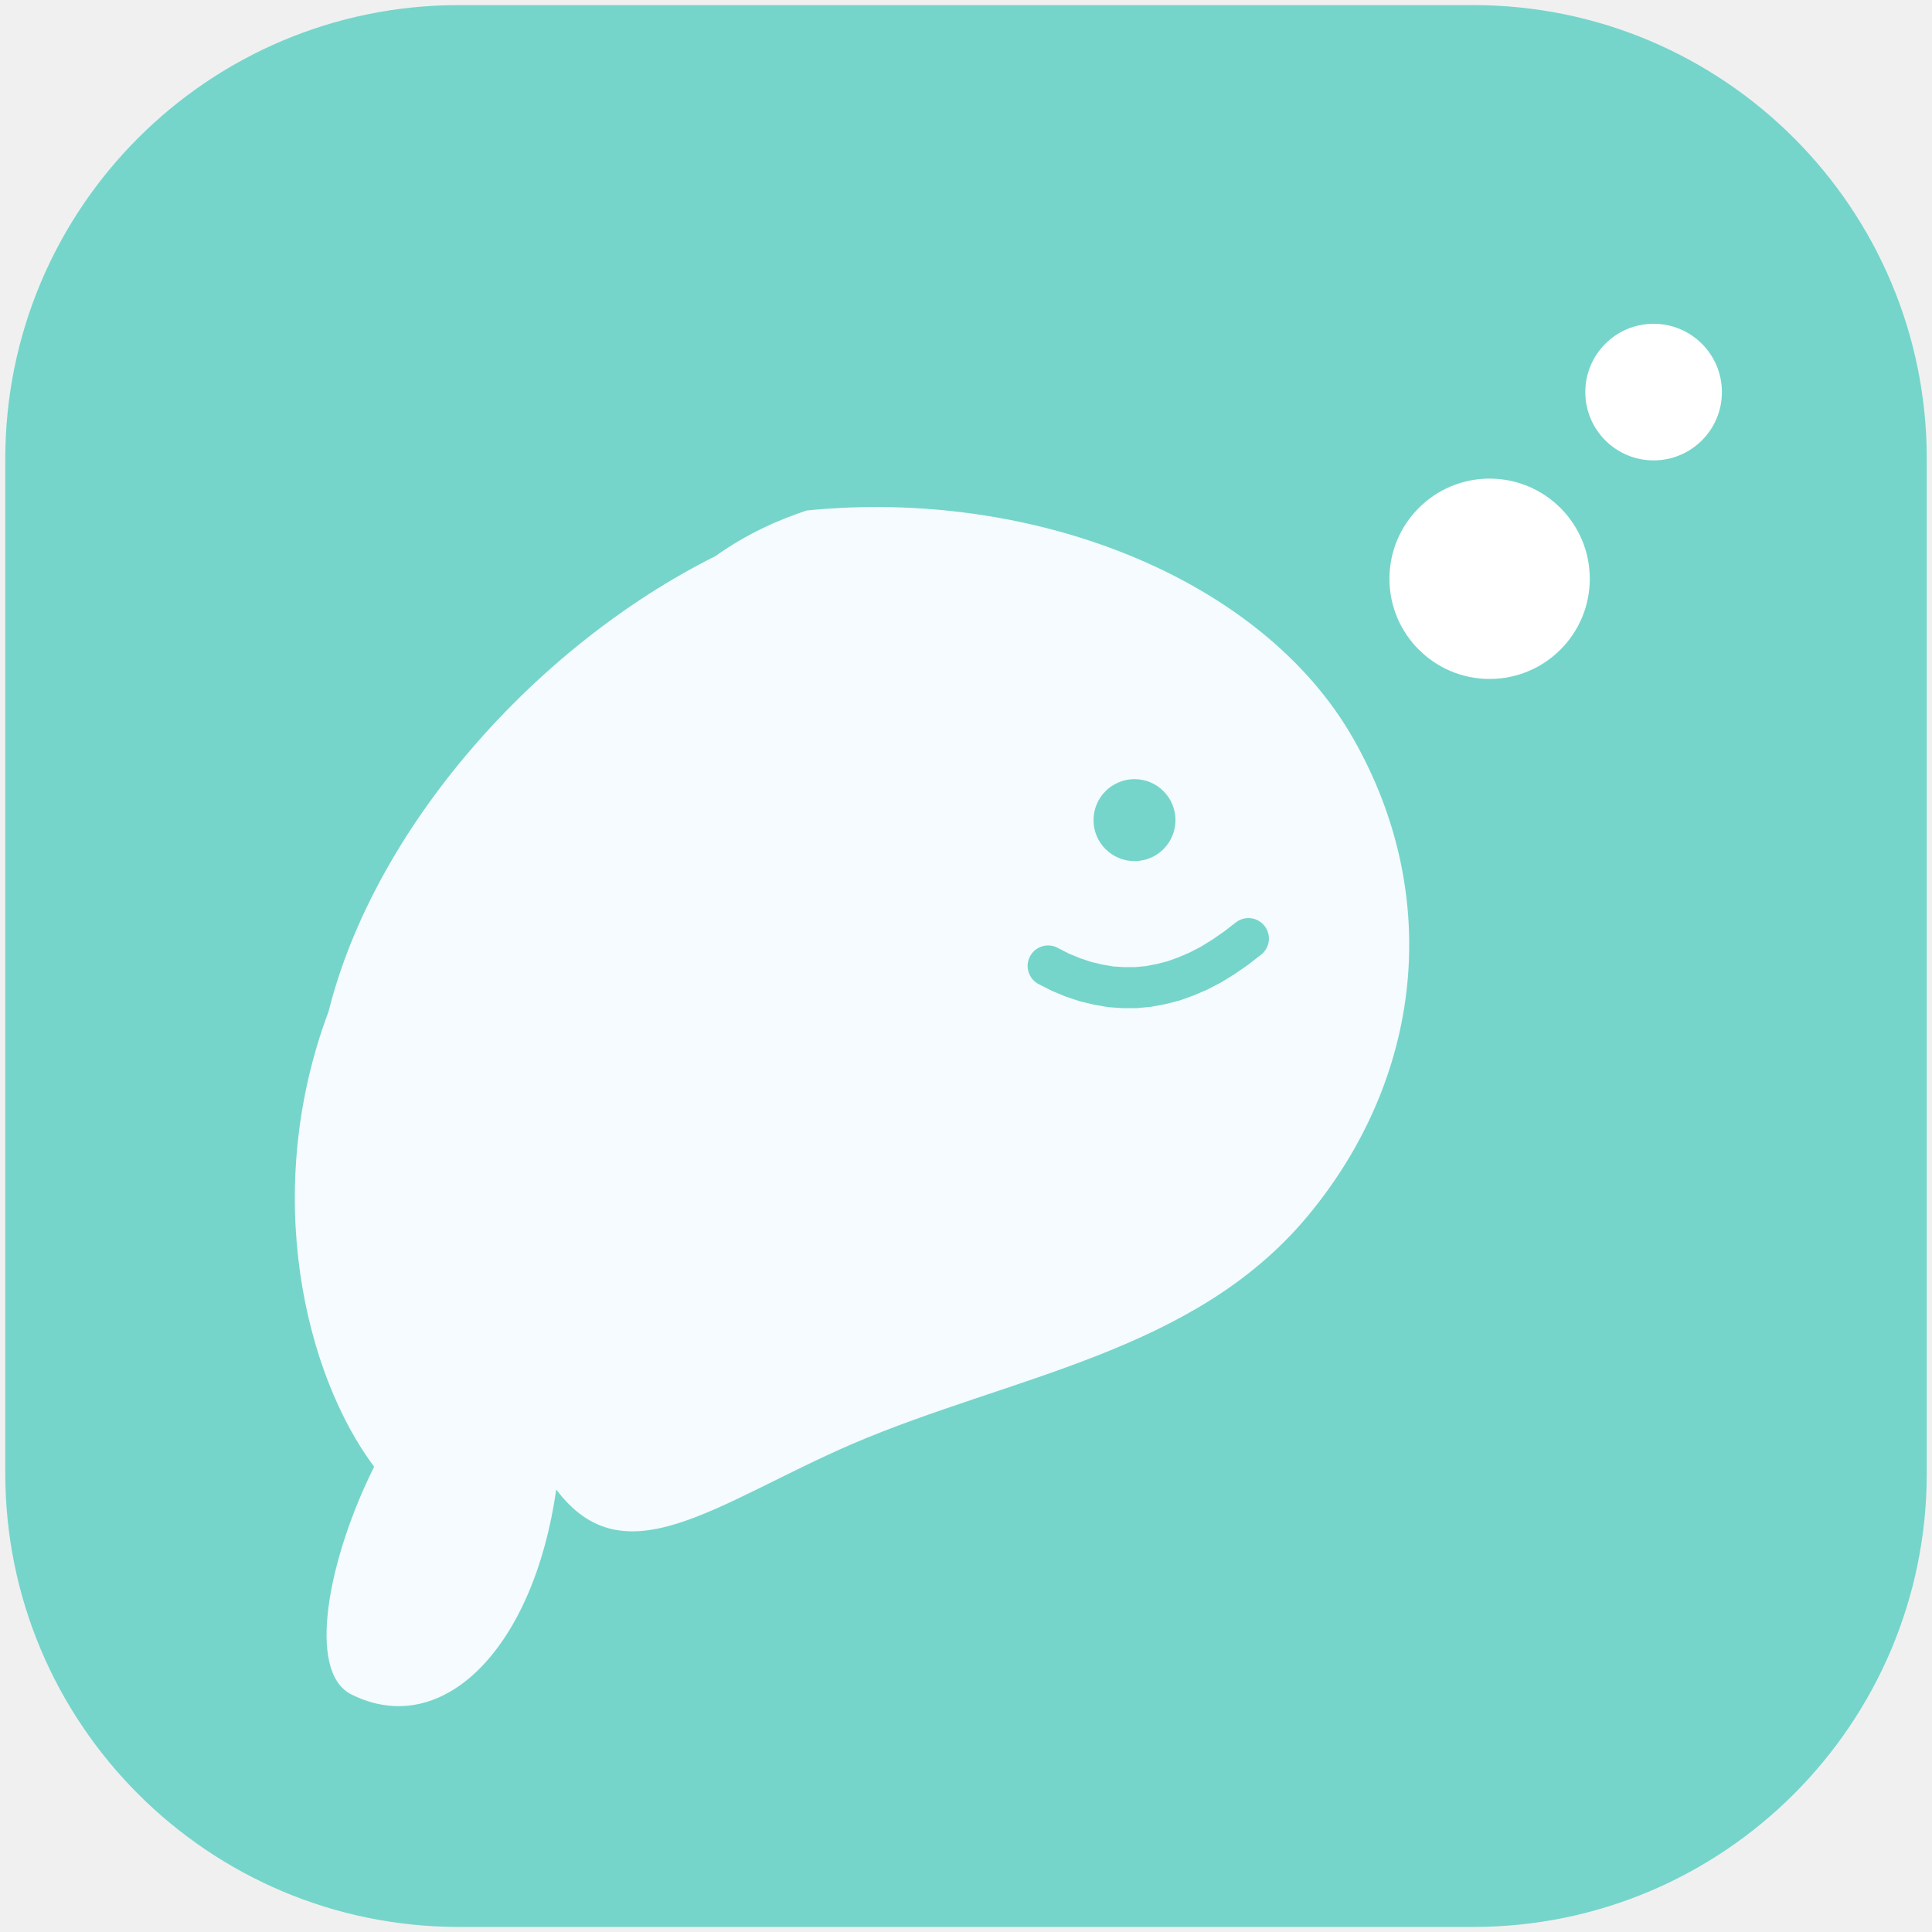
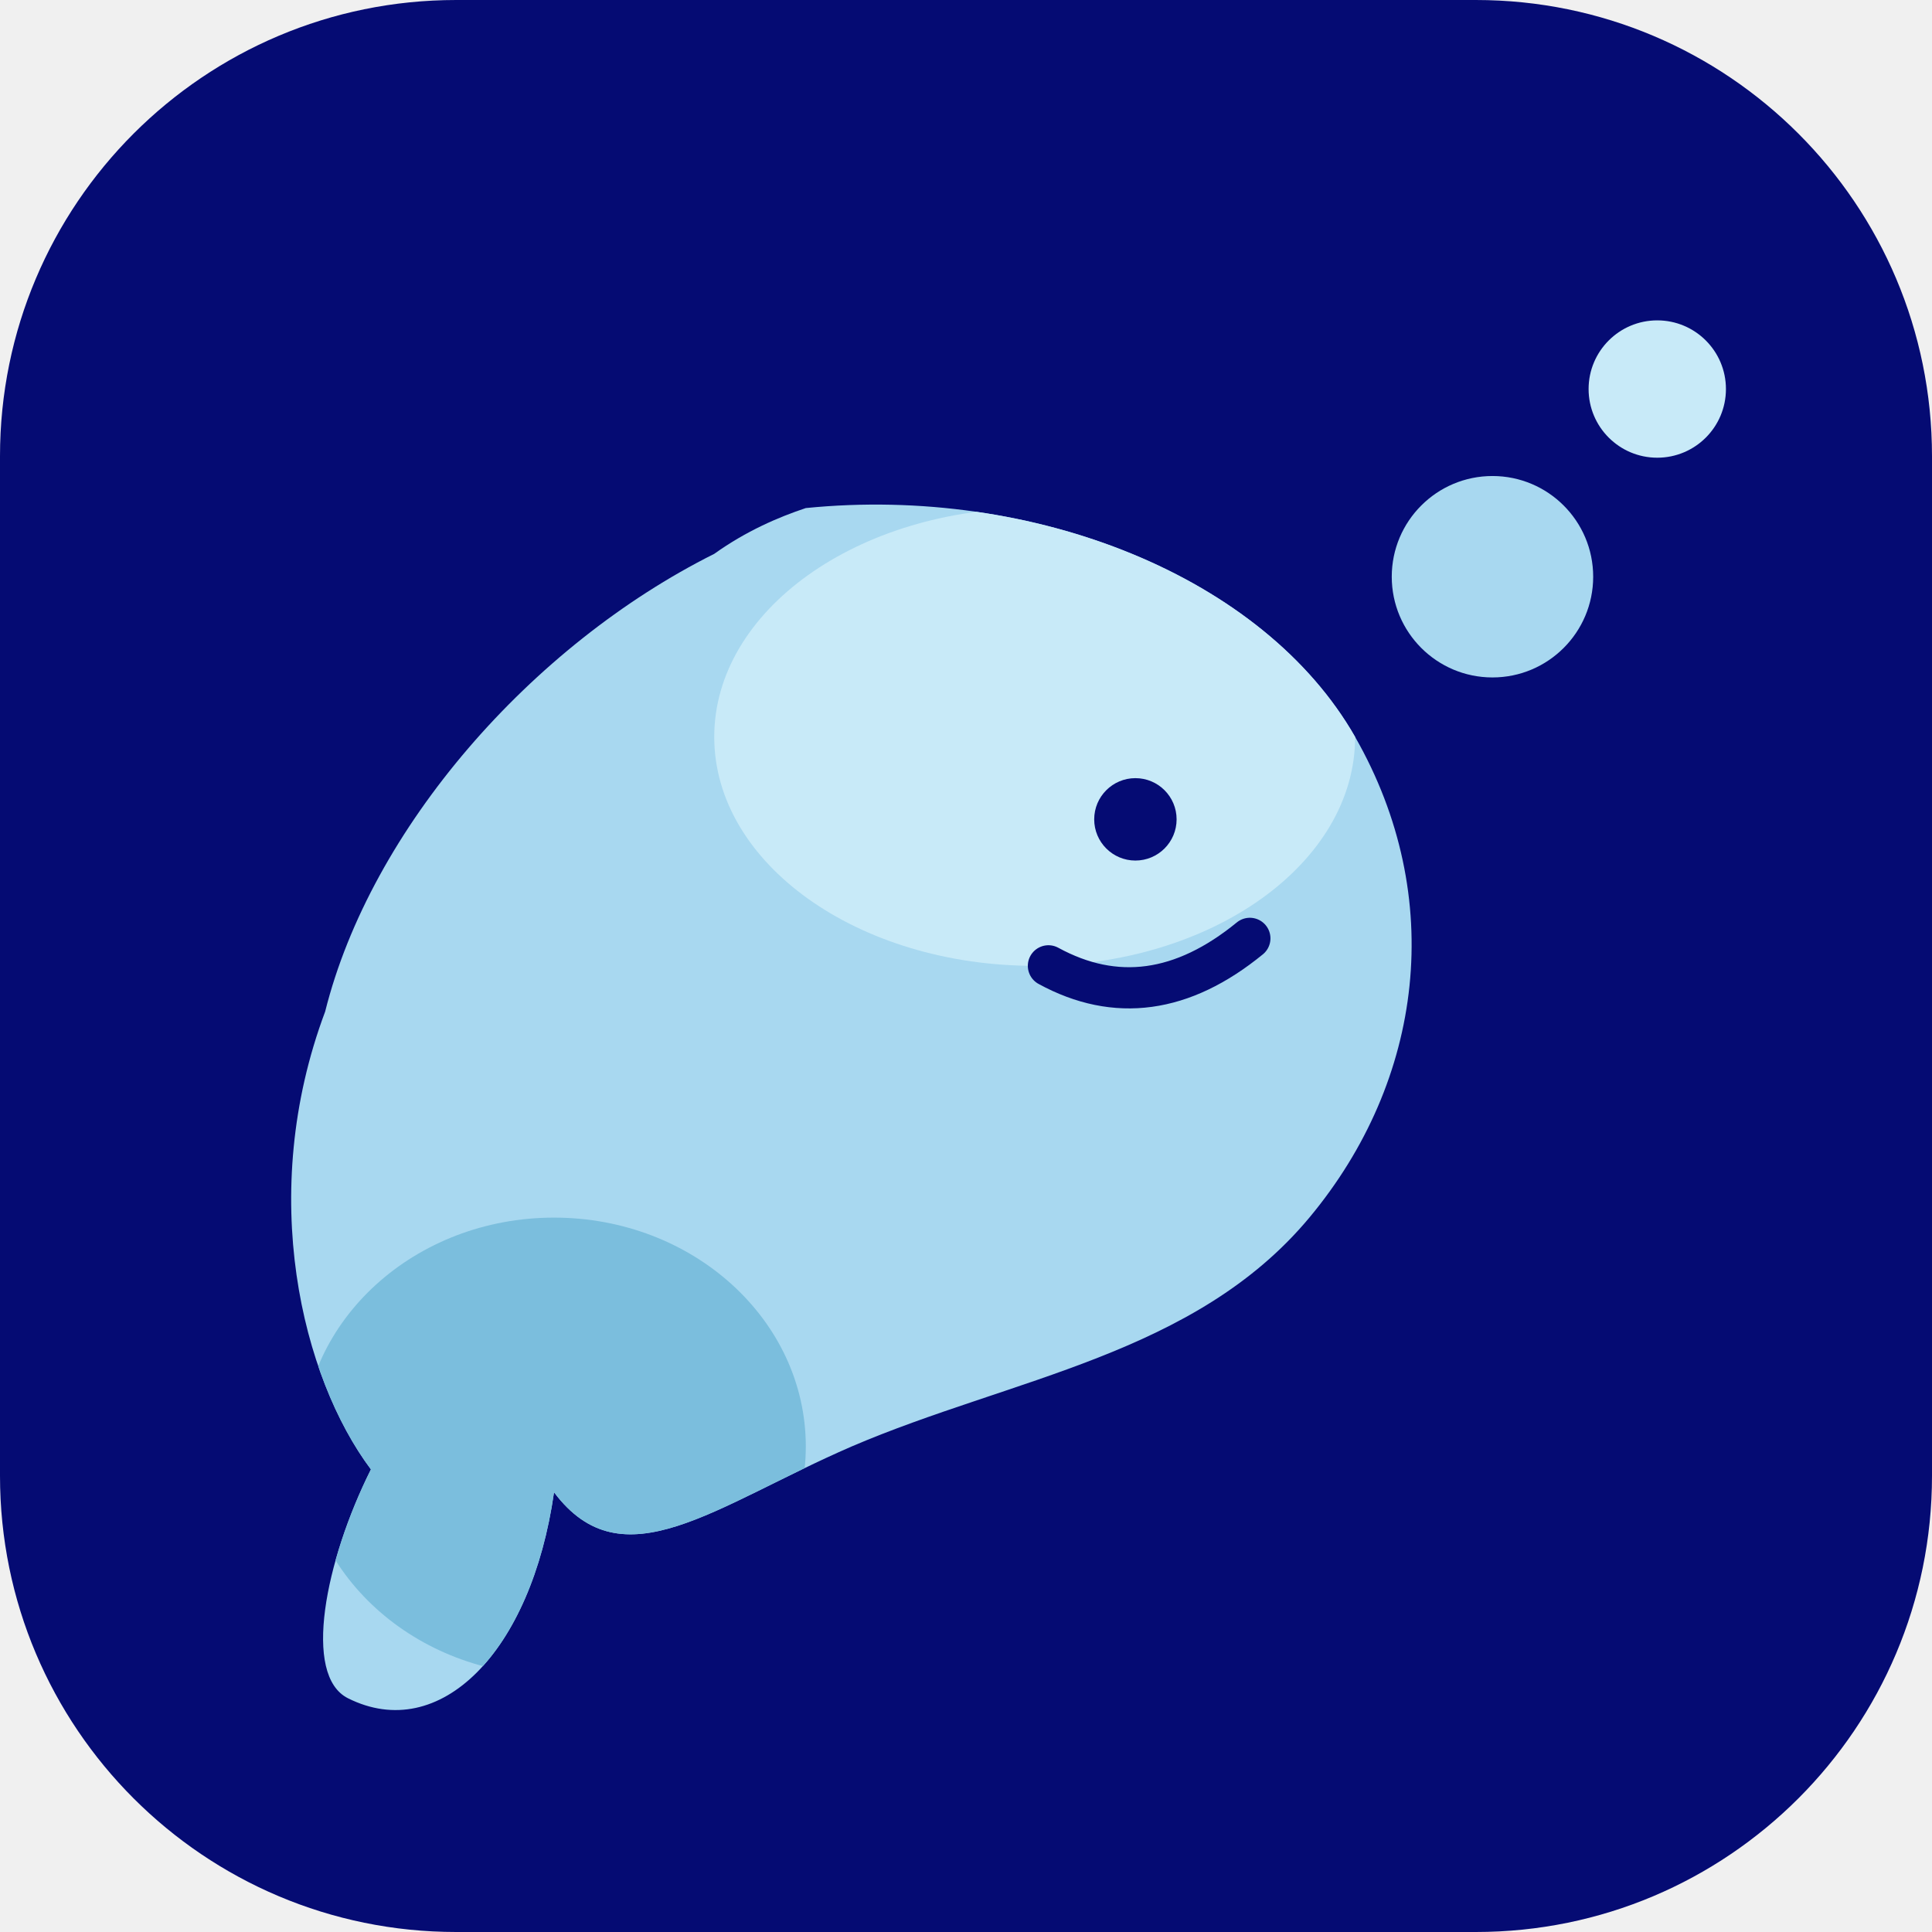
- <svg xmlns="http://www.w3.org/2000/svg" viewBox="0 0 113.85 113.85">
-   <path d="m86.807 0.3c14.766 0 26.735 11.971 26.735 26.74v59.772c0 14.769-11.969 26.74-26.735 26.74h-59.761c-14.766-3e-5 -26.735-11.971-26.735-26.74v-59.772c0-14.769 11.969-26.74 26.735-26.74h59.761z" fill="#75D5CA" />
-   <path d="m47.537 30.082c13.415-1.342 26.83 4.025 32.195 13.417 5.367 9.392 4.025 20.126-2.683 28.175-6.707 8.051-17.44 9.393-26.83 13.417-8.048 3.489-13.415 8.051-17.44 2.684-1.341 9.392-6.707 14.758-12.073 12.075-2.683-1.342-1.342-8.051 1.342-13.417-4.025-5.366-6.707-16.1-2.684-26.834 2.684-10.734 12.074-21.468 22.806-26.834 1.878-1.342 3.756-2.147 5.365-2.683z" fill="#f5fbfe" />
-   <path d="m69.269 48.33c0 1.333-1.081 2.414-2.414 2.414-1.334 0-2.415-1.081-2.415-2.414 0-1.334 1.081-2.416 2.415-2.416 1.333 0 2.414 1.081 2.414 2.416z" fill="#75D5CA" />
-   <path d="m62.304 55.846 0.737 0.374-0.084-0.039 0.737 0.304-0.079-0.029 0.737 0.245-0.104-0.029 0.747 0.177-0.072-0.014 0.738 0.127-0.126-0.014 0.737 0.048-0.08-0.003h0.737l-0.111 0.005 0.737-0.068-0.109 0.014 0.737-0.138-0.075 0.017 0.738-0.187-0.113 0.035 0.737-0.266-0.064 0.026 0.737-0.315-0.083 0.039 0.737-0.384-0.073 0.042 0.737-0.452-0.056 0.037 0.738-0.511-0.051 0.038 0.737-0.57c0.528-0.409 1.286-0.312 1.694 0.216 0.408 0.527 0.311 1.286-0.216 1.694l-0.763 0.59-0.79 0.548-0.803 0.493-0.815 0.423-0.811 0.347-0.826 0.296-0.832 0.211-0.828 0.155-0.849 0.08h-0.834l-0.84-0.056-0.836-0.146-0.835-0.198-0.83-0.275-0.819-0.339-0.778-0.395c-0.595-0.301-0.832-1.028-0.531-1.623 0.301-0.595 1.028-0.832 1.623-0.531z" fill="#75D5CA" />
-   <path d="m93.684 34.108c0 3.26-2.643 5.902-5.903 5.902-3.259 0-5.903-2.643-5.903-5.902 0-3.261 2.643-5.904 5.903-5.904 3.259 0 5.903 2.643 5.903 5.904z" fill="#ffffff" />
-   <path d="m101.47 23.105c0 2.223-1.802 4.025-4.025 4.025-2.223 0-4.025-1.802-4.025-4.025 0-2.223 1.802-4.025 4.025-4.025 2.223 0 4.025 1.802 4.025 4.025z" fill="#ffffff" />
+ <svg xmlns="http://www.w3.org/2000/svg" viewBox="40 40 720 720">
+   <rect x="40" y="40" width="720" height="720" rx="170" ry="170" fill="#050B73" />
+   <defs>
+     <clipPath id="a">
+       <path d="M150 40c50-5 100 15 120 50s15 75-10 105-65 35-100 50c-30 13-50 30-65 10-5 35-25 55-45 45-10-5-5-30 5-50-15-20-25-60-10-100 10-40 45-80 85-100 7-5 14-8 20-10Z" />
+     </clipPath>
+   </defs>
+   <g transform="translate(84.4 161.1) scale(1.706)">
+     <g clip-path="url(#a)">
+       <path d="M150 40c50-5 100 15 120 50s15 75-10 105-65 35-100 50c-30 13-50 30-65 10-5 35-25 55-45 45-10-5-5-30 5-50-15-20-25-60-10-100 10-40 45-80 85-100 7-5 14-8 20-10Z" fill="#A8D8F0" />
+       <ellipse cx="200" cy="90" rx="70" ry="50" fill="#C8EAF8" />
+       <ellipse cx="95" cy="245" rx="55" ry="50" fill="#7BBEDD" />
+     </g>
+     <circle cx="222" cy="108" r="9" fill="#050B73" />
+     <path d="M203 140q22 12 44-6" stroke="#050B73" stroke-width="9" fill="none" stroke-linecap="round" />
+     <circle cx="300" cy="55" r="22" fill="#A8D8F0" />
+     <circle cx="336" cy="14" r="15" fill="#C8EAF8" />
+   </g>
</svg>
